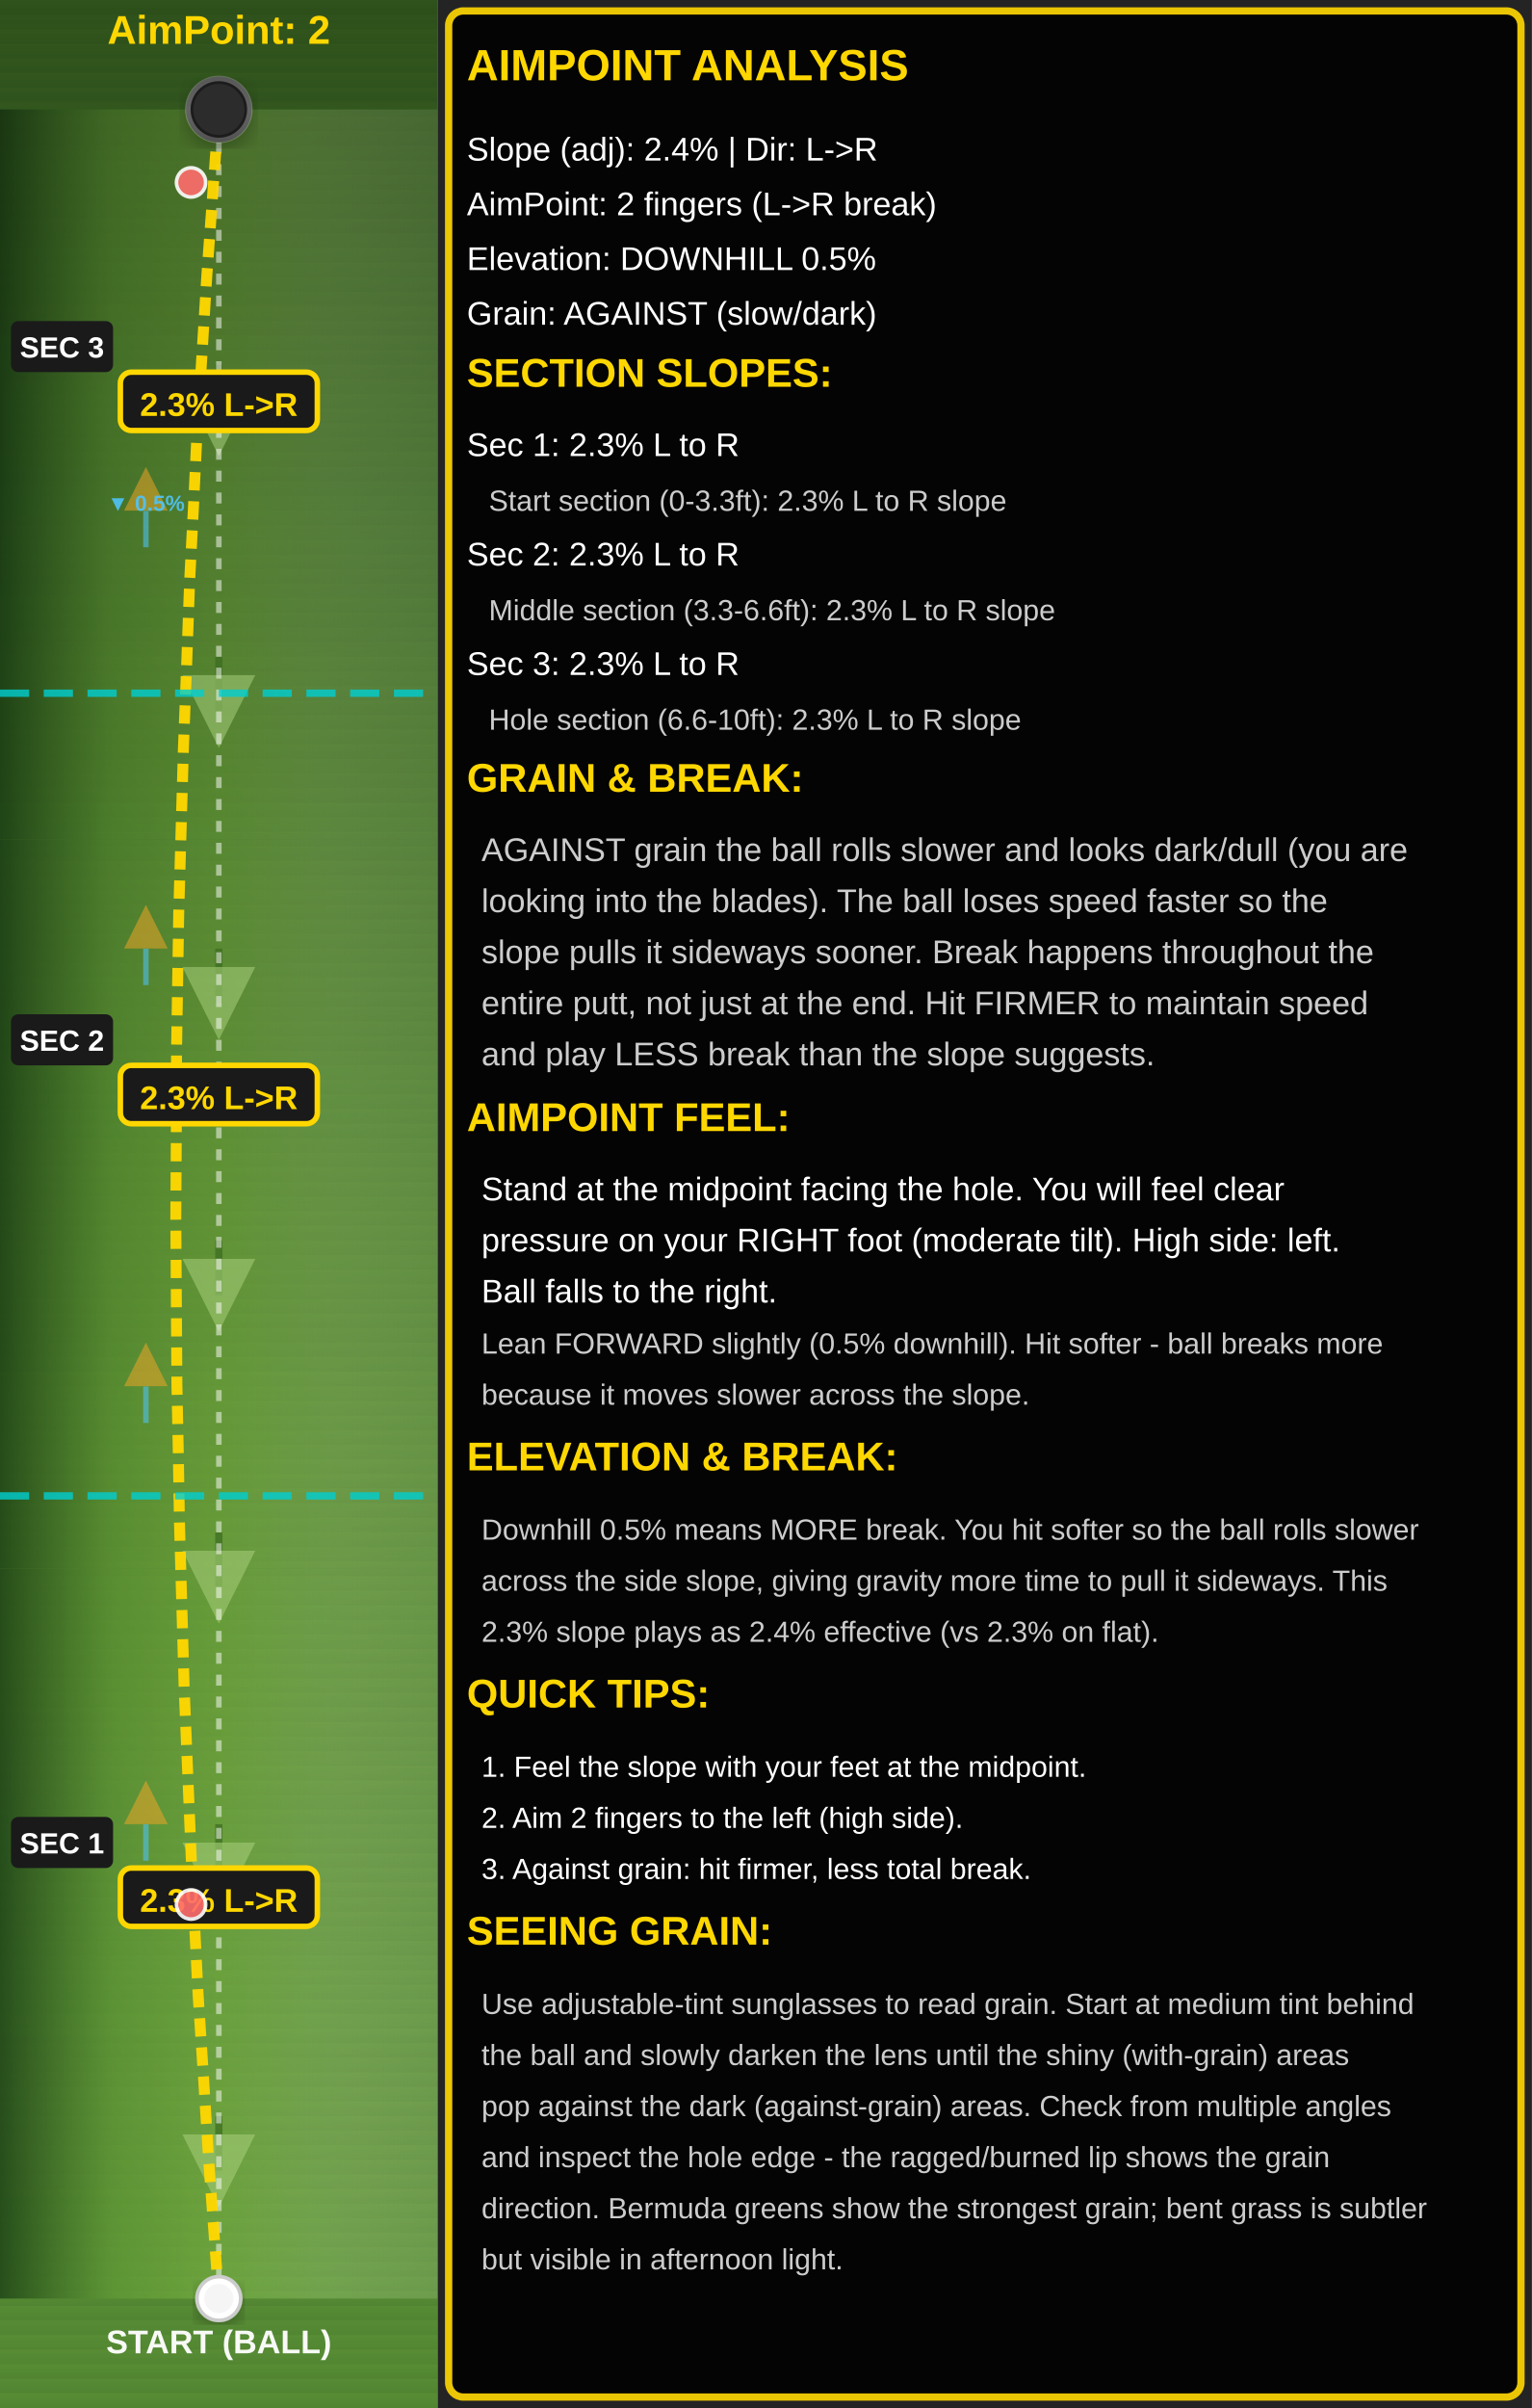
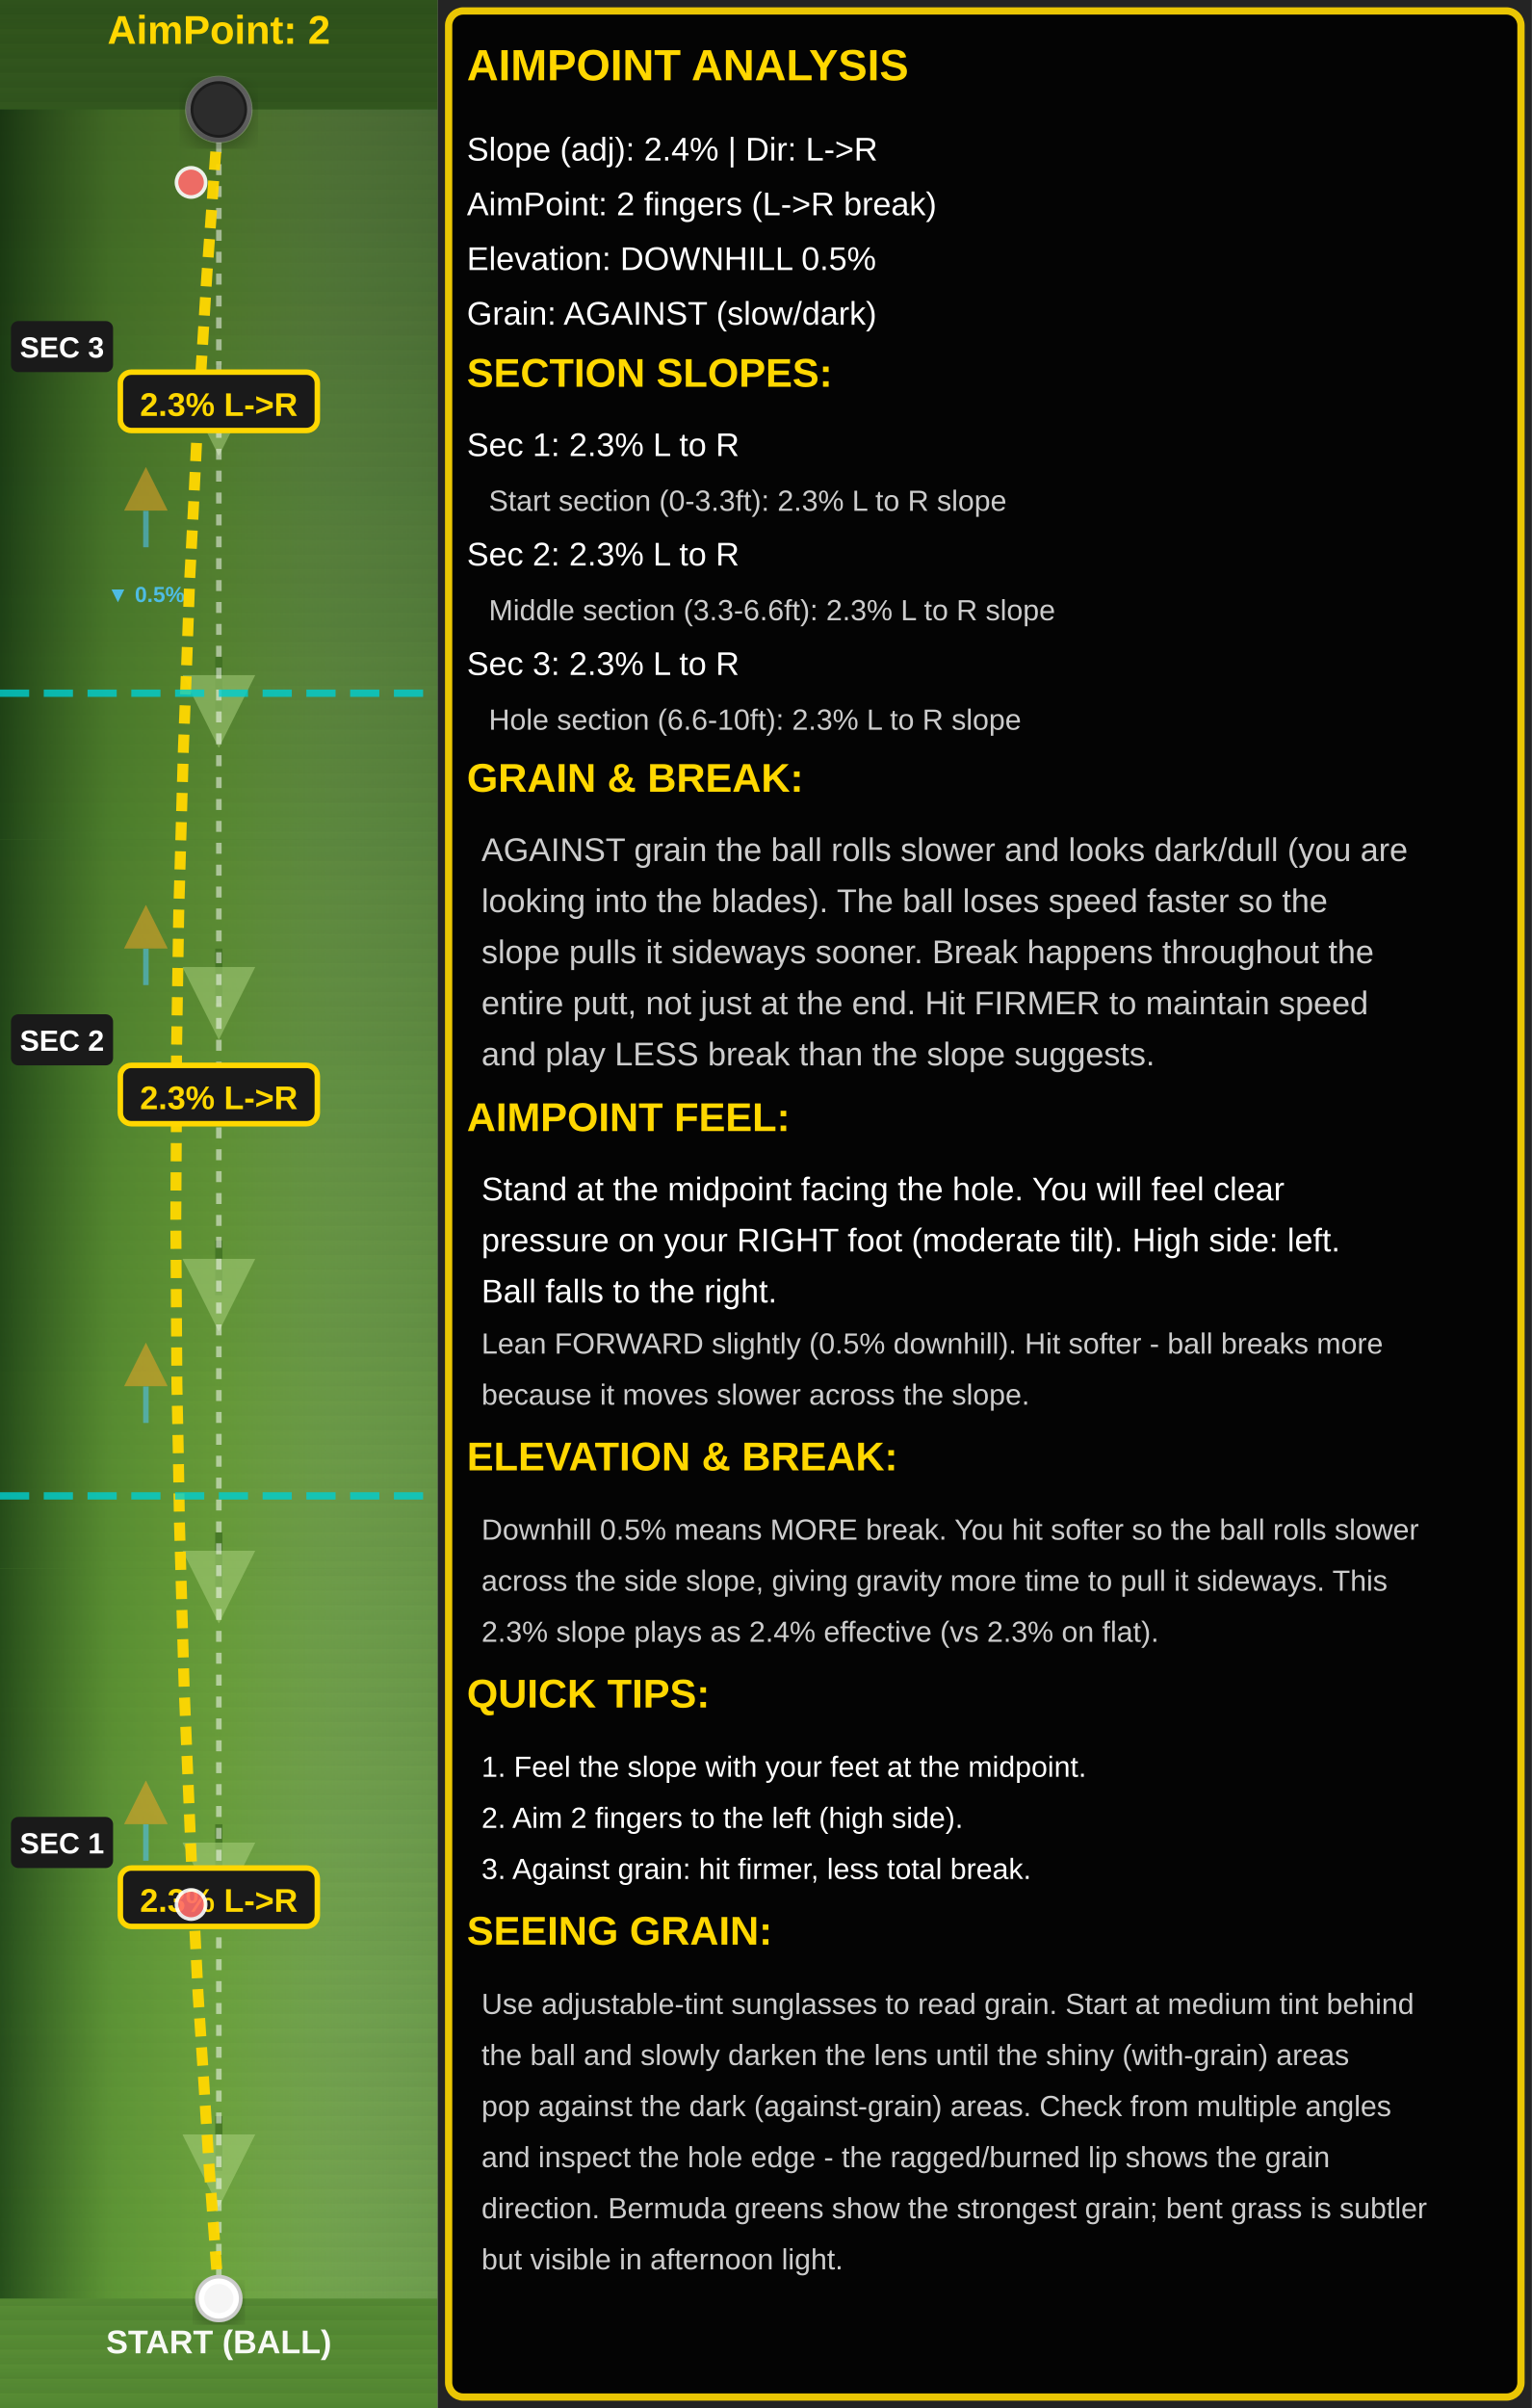
<svg xmlns="http://www.w3.org/2000/svg" width="420" height="660">
  <defs>
    <linearGradient id="baseGreen" x1="0%" y1="0%" x2="0%" y2="100%">
      <stop offset="0%" style="stop-color:#689F38;stop-opacity:1" />
      <stop offset="50%" style="stop-color:#558B2F;stop-opacity:1" />
      <stop offset="100%" style="stop-color:#4A7C27;stop-opacity:1" />
    </linearGradient>
    <linearGradient id="grainGradient" x1="0%" y1="0%" x2="0%" y2="100%">
      <stop offset="0%" style="stop-color:#0D1F0A;stop-opacity:0.7" />
      <stop offset="30%" style="stop-color:#1B3D14;stop-opacity:0.6" />
      <stop offset="60%" style="stop-color:#2E5A1F;stop-opacity:0.45" />
      <stop offset="100%" style="stop-color:#3E7B2F;stop-opacity:0.3" />
    </linearGradient>
    <linearGradient id="elevationGradient" x1="0%" y1="0%" x2="0%" y2="100%">
      <stop offset="0%" style="stop-color:#1B3D14;stop-opacity:0.58" />
      <stop offset="50%" style="stop-color:#689F38;stop-opacity:0.38" />
      <stop offset="100%" style="stop-color:#AED581;stop-opacity:0.17" />
    </linearGradient>
    <linearGradient id="breakGradientSec1" x1="0%" y1="0%" x2="100%" y2="0%">
      <stop offset="0%" style="stop-color:#1B3D14;stop-opacity:0.902" />
      <stop offset="25%" style="stop-color:#689F38;stop-opacity:0.745" />
      <stop offset="50%" style="stop-color:#8BC34A;stop-opacity:0.588" />
      <stop offset="75%" style="stop-color:#AED581;stop-opacity:0.431" />
      <stop offset="100%" style="stop-color:#C5E1A5;stop-opacity:0.274" />
    </linearGradient>
    <linearGradient id="breakGradientSec2" x1="0%" y1="0%" x2="100%" y2="0%">
      <stop offset="0%" style="stop-color:#1B3D14;stop-opacity:0.902" />
      <stop offset="25%" style="stop-color:#689F38;stop-opacity:0.745" />
      <stop offset="50%" style="stop-color:#8BC34A;stop-opacity:0.588" />
      <stop offset="75%" style="stop-color:#AED581;stop-opacity:0.431" />
      <stop offset="100%" style="stop-color:#C5E1A5;stop-opacity:0.274" />
    </linearGradient>
    <linearGradient id="breakGradientSec3" x1="0%" y1="0%" x2="100%" y2="0%">
      <stop offset="0%" style="stop-color:#1B3D14;stop-opacity:0.902" />
      <stop offset="25%" style="stop-color:#689F38;stop-opacity:0.745" />
      <stop offset="50%" style="stop-color:#8BC34A;stop-opacity:0.588" />
      <stop offset="75%" style="stop-color:#AED581;stop-opacity:0.431" />
      <stop offset="100%" style="stop-color:#C5E1A5;stop-opacity:0.274" />
    </linearGradient>
    <linearGradient id="holeGrainGradient" x1="50%" y1="0%" x2="50%" y2="100%">
      <stop offset="0%" style="stop-color:#999999;stop-opacity:0.6" />
      <stop offset="50%" style="stop-color:#CCCCCC;stop-opacity:0.5" />
      <stop offset="100%" style="stop-color:#FFFFFF;stop-opacity:0.3" />
    </linearGradient>
    <filter id="shadow">
      <feDropShadow dx="0" dy="2" stdDeviation="3" flood-opacity="0.3" />
    </filter>
    <marker id="arrowhead-grain" markerWidth="10" markerHeight="10" refX="5" refY="5" orient="auto">
      <polygon points="0,0 10,5 0,10" fill="#AED581" opacity="0.7" />
    </marker>
    <marker id="arrowhead-elev-up" markerWidth="8" markerHeight="8" refX="4" refY="8" orient="0">
      <polygon points="4,0 8,8 0,8" fill="#FFA726" opacity="0.85" />
    </marker>
    <marker id="arrowhead-elev-down" markerWidth="8" markerHeight="8" refX="4" refY="0" orient="0">
      <polygon points="0,0 8,0 4,8" fill="#4FC3F7" opacity="0.85" />
    </marker>
    <pattern id="grassTexture" x="0" y="0" width="4" height="4" patternUnits="userSpaceOnUse">
      <rect width="4" height="4" fill="url(#baseGreen)" opacity="0.95" />
      <line x1="0" y1="2" x2="4" y2="2" stroke="#5A9B3F" stroke-width="0.5" opacity="0.3" />
    </pattern>
  </defs>
  <rect width="120" height="660" fill="url(#baseGreen)" />
  <rect width="120" height="660" fill="url(#grassTexture)" opacity="0.3" />
  <rect width="120" height="660" fill="url(#elevationGradient)" opacity="0.7" />
  <rect x="0" y="430.0" width="120" height="200.0" fill="url(#breakGradientSec1)" opacity="1.0" />
  <rect x="0" y="230.0" width="120" height="200.0" fill="url(#breakGradientSec2)" opacity="1.0" />
  <rect x="0" y="30" width="120" height="200.0" fill="url(#breakGradientSec3)" opacity="1.0" />
  <rect width="120" height="660" fill="url(#grainGradient)" opacity="0.6" />
  <line x1="60.0" y1="100" x2="60.0" y2="115" stroke="#3A6B1F" stroke-width="2" opacity="0.7" marker-end="url(#arrowhead-grain)" />
  <line x1="60.0" y1="180" x2="60.0" y2="195" stroke="#3A6B1F" stroke-width="2" opacity="0.7" marker-end="url(#arrowhead-grain)" />
  <line x1="60.0" y1="260" x2="60.0" y2="275" stroke="#3A6B1F" stroke-width="2" opacity="0.7" marker-end="url(#arrowhead-grain)" />
  <line x1="60.0" y1="340" x2="60.0" y2="355" stroke="#3A6B1F" stroke-width="2" opacity="0.7" marker-end="url(#arrowhead-grain)" />
  <line x1="60.0" y1="420" x2="60.0" y2="435" stroke="#3A6B1F" stroke-width="2" opacity="0.7" marker-end="url(#arrowhead-grain)" />
  <line x1="60.0" y1="500" x2="60.0" y2="515" stroke="#3A6B1F" stroke-width="2" opacity="0.7" marker-end="url(#arrowhead-grain)" />
  <line x1="60.0" y1="580" x2="60.0" y2="595" stroke="#3A6B1F" stroke-width="2" opacity="0.7" marker-end="url(#arrowhead-grain)" />
  <line x1="40.0" y1="150" x2="40.0" y2="140" stroke="#4FC3F7" stroke-width="1.5" opacity="0.57" marker-end="url(#arrowhead-elev-up)" />
  <line x1="40.0" y1="270" x2="40.0" y2="260" stroke="#4FC3F7" stroke-width="1.5" opacity="0.57" marker-end="url(#arrowhead-elev-up)" />
  <line x1="40.0" y1="390" x2="40.0" y2="380" stroke="#4FC3F7" stroke-width="1.5" opacity="0.57" marker-end="url(#arrowhead-elev-up)" />
  <line x1="40.0" y1="510" x2="40.0" y2="500" stroke="#4FC3F7" stroke-width="1.5" opacity="0.57" marker-end="url(#arrowhead-elev-up)" />
-   <text x="40.0" y="140" font-family="Arial, sans-serif" font-size="6" fill="#4FC3F7" text-anchor="middle" font-weight="bold" opacity="0.9">▼ 0.5%</text>
+   <text x="40.0" y="165" font-family="Arial, sans-serif" font-size="6" fill="#4FC3F7" text-anchor="middle" font-weight="bold" opacity="0.9">▼ 0.5%</text>
  <line x1="60.0" y1="630" x2="60.0" y2="30.0" stroke="#FFFFFF" stroke-width="1.5" stroke-dasharray="3,3" opacity="0.5" />
  <path d="M 60.0 630.0 C 59.1 617.5, 58.1 604.6, 57.2 592.0 C 56.3 577.0, 55.3 561.5, 54.3 546.5 C 53.7 533.9, 53.0 521.0, 52.4 508.5 C 51.8 493.4, 51.1 477.9, 50.5 462.9 C 50.1 447.9, 49.6 432.4, 49.2 417.3 C 49.0 404.8, 48.8 391.9, 48.5 379.4 C 48.4 364.3, 48.3 348.8, 48.2 333.8 C 48.3 318.8, 48.4 303.3, 48.4 288.2 C 48.6 275.7, 48.8 262.8, 49.0 250.3 C 49.4 235.2, 49.9 219.7, 50.3 204.7 C 50.9 189.6, 51.5 174.2, 52.0 159.1 C 52.7 146.6, 53.3 133.7, 53.9 121.1 C 54.8 106.1, 55.8 90.6, 56.7 75.6 C 57.8 60.5, 58.9 45.0, 60.0 30.0" stroke="#FFD700" stroke-width="3" fill="none" stroke-dasharray="5,3" opacity="0.95" />
  <line x1="0" y1="410.0" x2="120" y2="410.0" stroke="#00CED1" stroke-width="2" opacity="0.8" stroke-dasharray="8,4" />
  <line x1="0" y1="190.0" x2="120" y2="190.0" stroke="#00CED1" stroke-width="2" opacity="0.8" stroke-dasharray="8,4" />
  <rect x="3" y="498.0" width="28" height="14" fill="#1A1A1A" rx="2" />
  <text x="17" y="508.0" font-family="Arial, sans-serif" font-size="8" fill="#FFFFFF" text-anchor="middle" font-weight="bold">SEC 1</text>
  <rect x="33.0" y="512.0" width="54" height="16" fill="#1A1A1A" rx="3" stroke="#FFD700" stroke-width="1.5" />
  <text x="60.0" y="524.0" font-family="Arial, sans-serif" font-size="9" fill="#FFD700" text-anchor="middle" font-weight="bold">2.3% L-&gt;R</text>
  <rect x="3" y="278.0" width="28" height="14" fill="#1A1A1A" rx="2" />
  <text x="17" y="288.0" font-family="Arial, sans-serif" font-size="8" fill="#FFFFFF" text-anchor="middle" font-weight="bold">SEC 2</text>
  <rect x="33.0" y="292.0" width="54" height="16" fill="#1A1A1A" rx="3" stroke="#FFD700" stroke-width="1.5" />
  <text x="60.0" y="304.0" font-family="Arial, sans-serif" font-size="9" fill="#FFD700" text-anchor="middle" font-weight="bold">2.3% L-&gt;R</text>
  <rect x="3" y="88.0" width="28" height="14" fill="#1A1A1A" rx="2" />
  <text x="17" y="98.0" font-family="Arial, sans-serif" font-size="8" fill="#FFFFFF" text-anchor="middle" font-weight="bold">SEC 3</text>
  <rect x="33.0" y="102.0" width="54" height="16" fill="#1A1A1A" rx="3" stroke="#FFD700" stroke-width="1.5" />
  <text x="60.0" y="114.0" font-family="Arial, sans-serif" font-size="9" fill="#FFD700" text-anchor="middle" font-weight="bold">2.3% L-&gt;R</text>
  <circle cx="52.385" cy="522" r="4" fill="#FF6B6B" opacity="0.9" stroke="#FFFFFF" stroke-width="1" />
  <circle cx="52.385" cy="50" r="4" fill="#FF6B6B" opacity="0.9" stroke="#FFFFFF" stroke-width="1" />
  <text x="60.0" y="12" font-family="Arial, sans-serif" font-size="11" fill="#FFD700" text-anchor="middle" font-weight="bold">AimPoint: 2</text>
  <circle cx="60.0" cy="30.0" r="9" fill="#1A1A1A" filter="url(#shadow)" />
  <circle cx="60.0" cy="30.0" r="7" fill="#2C2C2C" />
  <circle cx="60.0" cy="30.0" r="8.5" fill="none" stroke="url(#holeGrainGradient)" stroke-width="1.5" opacity="0.8" />
  <circle cx="60.0" cy="630" r="6" fill="#FFFFFF" stroke="#CCCCCC" stroke-width="1" filter="url(#shadow)" />
  <circle cx="60.0" cy="630" r="4" fill="#F5F5F5" />
  <text x="60.0" y="645" font-family="Arial, sans-serif" font-size="9" fill="#FFFFFF" text-anchor="middle" font-weight="bold" opacity="0.95">START (BALL)</text>
  <rect x="120" y="0" width="300" height="660" fill="#1A1A1A" opacity="0.95" />
  <rect x="123" y="3" width="294" height="654" fill="#000000" opacity="0.9" rx="4" stroke="#FFD700" stroke-width="2" />
  <text x="128" y="22" font-family="Arial, sans-serif" font-size="12" fill="#FFD700" font-weight="bold">AIMPOINT ANALYSIS</text>
  <text x="128" y="44" font-family="Arial, sans-serif" font-size="9" fill="#FFFFFF">Slope (adj): 2.4%  |  Dir: L-&gt;R</text>
  <text x="128" y="59" font-family="Arial, sans-serif" font-size="9" fill="#FFFFFF">AimPoint: 2 fingers (L-&gt;R break)</text>
  <text x="128" y="74" font-family="Arial, sans-serif" font-size="9" fill="#FFFFFF">Elevation: DOWNHILL 0.5%</text>
  <text x="128" y="89" font-family="Arial, sans-serif" font-size="9" fill="#FFFFFF">Grain: AGAINST (slow/dark)</text>
  <text x="128" y="106" font-family="Arial, sans-serif" font-size="11" fill="#FFD700" font-weight="bold">SECTION SLOPES:</text>
  <text x="128" y="125" font-family="Arial, sans-serif" font-size="9" fill="#FFFFFF">Sec 1: 2.3% L to R</text>
  <text x="134" y="140" font-family="Arial, sans-serif" font-size="8" fill="#CCCCCC">Start section (0-3.3ft): 2.3% L to R slope</text>
  <text x="128" y="155" font-family="Arial, sans-serif" font-size="9" fill="#FFFFFF">Sec 2: 2.3% L to R</text>
  <text x="134" y="170" font-family="Arial, sans-serif" font-size="8" fill="#CCCCCC">Middle section (3.3-6.6ft): 2.3% L to R slope</text>
  <text x="128" y="185" font-family="Arial, sans-serif" font-size="9" fill="#FFFFFF">Sec 3: 2.3% L to R</text>
  <text x="134" y="200" font-family="Arial, sans-serif" font-size="8" fill="#CCCCCC">Hole section (6.6-10ft): 2.3% L to R slope</text>
  <text x="128" y="217" font-family="Arial, sans-serif" font-size="11" fill="#FFD700" font-weight="bold">GRAIN &amp; BREAK:</text>
  <text x="132" y="236" font-family="Arial, sans-serif" font-size="9" fill="#CCCCCC">AGAINST grain the ball rolls slower and looks dark/dull (you are</text>
  <text x="132" y="250" font-family="Arial, sans-serif" font-size="9" fill="#CCCCCC">looking into the blades). The ball loses speed faster so the</text>
  <text x="132" y="264" font-family="Arial, sans-serif" font-size="9" fill="#CCCCCC">slope pulls it sideways sooner. Break happens throughout the</text>
  <text x="132" y="278" font-family="Arial, sans-serif" font-size="9" fill="#CCCCCC">entire putt, not just at the end. Hit FIRMER to maintain speed</text>
  <text x="132" y="292" font-family="Arial, sans-serif" font-size="9" fill="#CCCCCC">and play LESS break than the slope suggests.</text>
  <text x="128" y="310" font-family="Arial, sans-serif" font-size="11" fill="#FFD700" font-weight="bold">AIMPOINT FEEL:</text>
  <text x="132" y="329" font-family="Arial, sans-serif" font-size="9" fill="#FFFFFF">Stand at the midpoint facing the hole. You will feel clear</text>
  <text x="132" y="343" font-family="Arial, sans-serif" font-size="9" fill="#FFFFFF">pressure on your RIGHT foot (moderate tilt). High side: left.</text>
  <text x="132" y="357" font-family="Arial, sans-serif" font-size="9" fill="#FFFFFF">Ball falls to the right.</text>
  <text x="132" y="371" font-family="Arial, sans-serif" font-size="8" fill="#CCCCCC">Lean FORWARD slightly (0.5% downhill). Hit softer - ball breaks more</text>
  <text x="132" y="385" font-family="Arial, sans-serif" font-size="8" fill="#CCCCCC">because it moves slower across the slope.</text>
  <text x="128" y="403" font-family="Arial, sans-serif" font-size="11" fill="#FFD700" font-weight="bold">ELEVATION &amp; BREAK:</text>
  <text x="132" y="422" font-family="Arial, sans-serif" font-size="8" fill="#CCCCCC">Downhill 0.5% means MORE break. You hit softer so the ball rolls slower</text>
  <text x="132" y="436" font-family="Arial, sans-serif" font-size="8" fill="#CCCCCC">across the side slope, giving gravity more time to pull it sideways. This</text>
  <text x="132" y="450" font-family="Arial, sans-serif" font-size="8" fill="#CCCCCC">2.3% slope plays as 2.4% effective (vs 2.3% on flat).</text>
  <text x="128" y="468" font-family="Arial, sans-serif" font-size="11" fill="#FFD700" font-weight="bold">QUICK TIPS:</text>
  <text x="132" y="487" font-family="Arial, sans-serif" font-size="8" fill="#FFFFFF">1. Feel the slope with your feet at the midpoint.</text>
  <text x="132" y="501" font-family="Arial, sans-serif" font-size="8" fill="#FFFFFF">2. Aim 2 fingers to the left (high side).</text>
  <text x="132" y="515" font-family="Arial, sans-serif" font-size="8" fill="#FFFFFF">3. Against grain: hit firmer, less total break.</text>
  <text x="128" y="533" font-family="Arial, sans-serif" font-size="11" fill="#FFD700" font-weight="bold">SEEING GRAIN:</text>
  <text x="132" y="552" font-family="Arial, sans-serif" font-size="8" fill="#CCCCCC">Use adjustable-tint sunglasses to read grain. Start at medium tint behind</text>
  <text x="132" y="566" font-family="Arial, sans-serif" font-size="8" fill="#CCCCCC">the ball and slowly darken the lens until the shiny (with-grain) areas</text>
  <text x="132" y="580" font-family="Arial, sans-serif" font-size="8" fill="#CCCCCC">pop against the dark (against-grain) areas. Check from multiple angles</text>
  <text x="132" y="594" font-family="Arial, sans-serif" font-size="8" fill="#CCCCCC">and inspect the hole edge - the ragged/burned lip shows the grain</text>
  <text x="132" y="608" font-family="Arial, sans-serif" font-size="8" fill="#CCCCCC">direction. Bermuda greens show the strongest grain; bent grass is subtler</text>
  <text x="132" y="622" font-family="Arial, sans-serif" font-size="8" fill="#CCCCCC">but visible in afternoon light.</text>
</svg>
